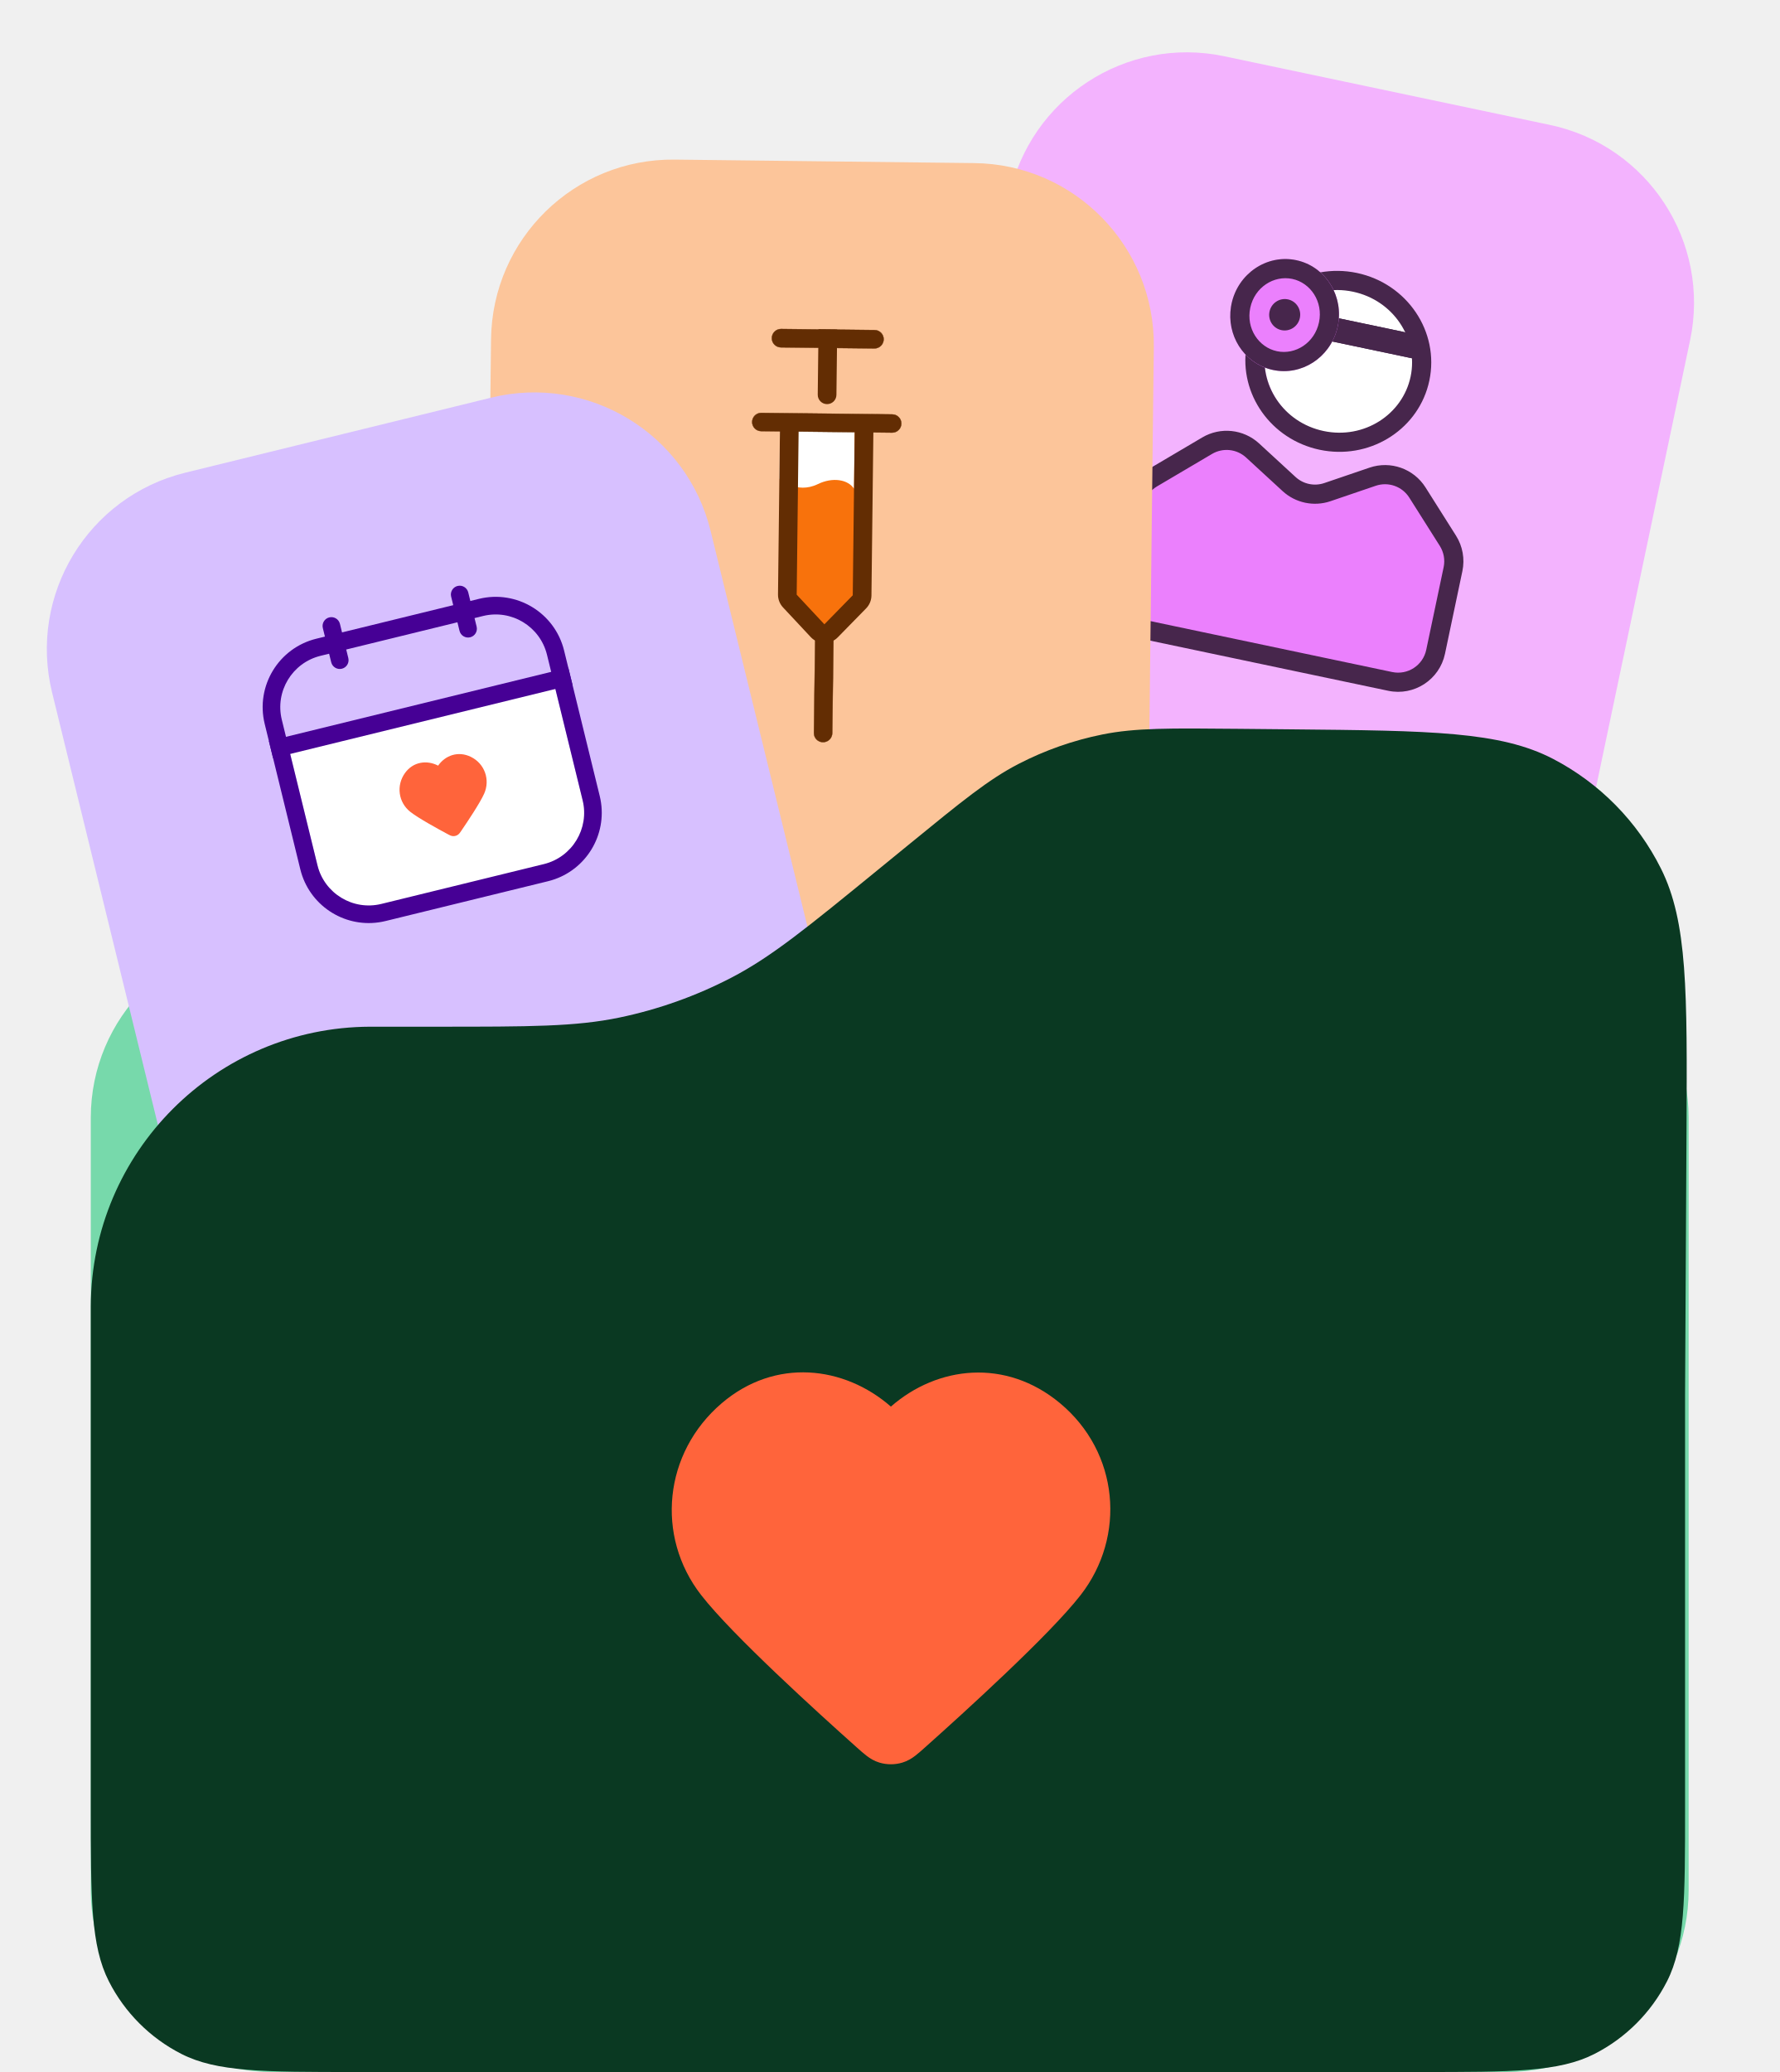
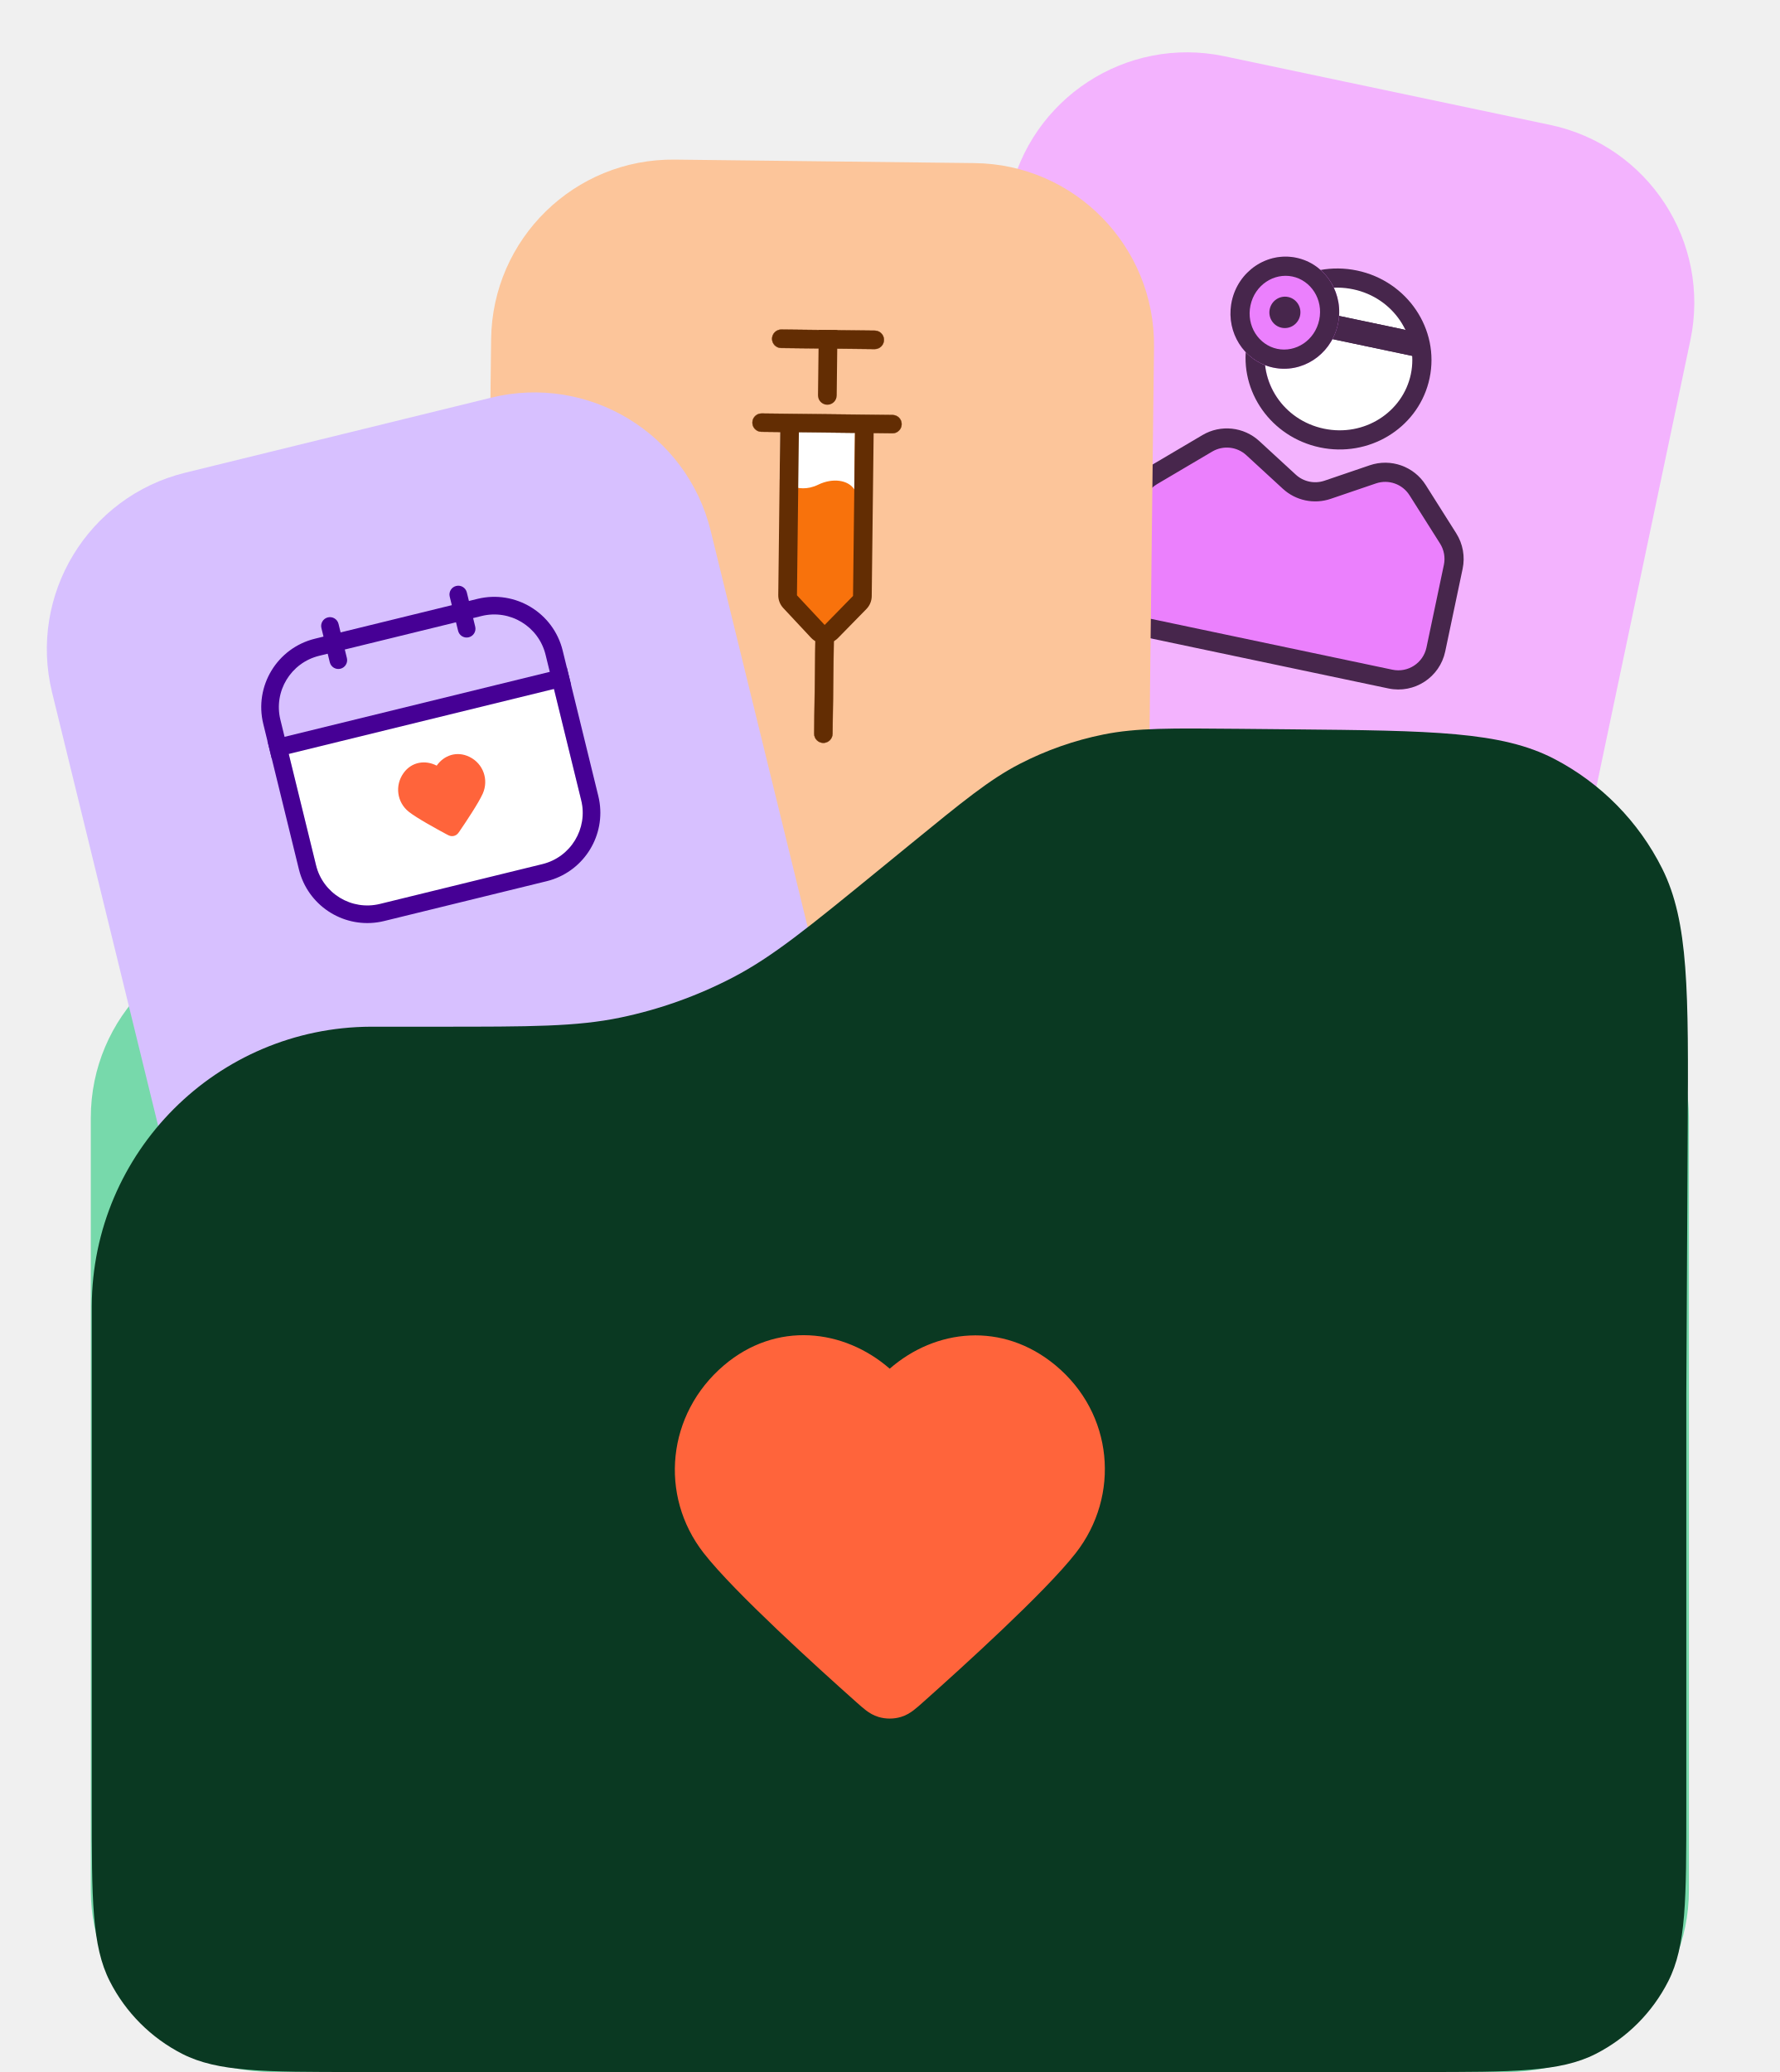
- <svg xmlns="http://www.w3.org/2000/svg" width="621" height="723" fill="none">
-   <path d="M352.204 68.62c7.213-34.275 40.821-56.208 75.067-48.989L540.883 43.58c34.245 7.218 56.16 40.855 48.947 75.13l-47.767 226.994c-7.213 34.275-40.821 56.208-75.067 48.989l-113.612-23.948c-34.246-7.219-56.16-40.856-48.948-75.13L352.204 68.62Z" fill="#F3B3FE" />
-   <circle cx="467.962" cy="124.816" r="26.746" transform="rotate(11.893 467.962 124.816)" fill="#fff" />
-   <path d="m389.784 204.013 5.978-28.385a13.374 13.374 0 0 1 6.29-8.761l19.238-11.352a13.372 13.372 0 0 1 15.848 1.673l12.742 11.716a13.372 13.372 0 0 0 13.364 2.815l15.795-5.381a13.373 13.373 0 0 1 15.616 5.513l10.65 16.849a13.374 13.374 0 0 1 1.782 9.901l-6.074 28.839c-1.522 7.227-8.615 11.852-15.842 10.329l-85.057-17.914c-7.227-1.522-11.852-8.615-10.33-15.842Z" fill="#EB80FD" />
-   <path d="M503.816 197.915a10.04 10.04 0 0 0-1.335-7.428l-10.652-16.847a10.028 10.028 0 0 0-11.711-4.135l-15.794 5.382a16.722 16.722 0 0 1-16.706-3.519l-12.743-11.719a10.033 10.033 0 0 0-11.887-1.256l-19.237 11.353a10.035 10.035 0 0 0-4.717 6.574l-5.978 28.382c-1.142 5.421 2.327 10.74 7.747 11.882l85.058 17.914c5.42 1.142 10.74-2.327 11.881-7.747l6.074-28.836Zm.469 30.214c-1.903 9.034-10.768 14.815-19.802 12.912l-85.058-17.914c-9.034-1.903-14.815-10.769-12.912-19.803l5.978-28.382a16.718 16.718 0 0 1 7.862-10.953l19.237-11.353a16.72 16.72 0 0 1 19.812 2.091l12.74 11.718a10.031 10.031 0 0 0 10.025 2.112l15.794-5.382a16.718 16.718 0 0 1 19.522 6.891l10.648 16.85a16.716 16.716 0 0 1 2.227 12.377l-6.073 28.836Z" fill="#47264C" />
-   <path d="M492.289 131.407c2.789-13.242-5.997-26.647-20.119-29.621s-27.565 5.749-30.355 18.991c-2.789 13.242 5.994 26.649 20.116 29.624l-1.378 6.542-1.624-.385c-16.618-4.362-27.133-20.654-23.657-37.159 3.589-17.037 20.725-27.852 38.276-24.156 17.551 3.696 28.872 20.505 25.284 37.542l-.376 1.579c-4.283 16.121-20.9 26.161-37.903 22.579l1.378-6.542c14.122 2.974 27.569-5.751 30.358-18.994Z" fill="#47264C" />
-   <path d="M432.143 107.96a4.197 4.197 0 0 1 4.971-3.241l52.494 11.056a8.393 8.393 0 0 1 6.483 9.942l-60.707-12.786a4.196 4.196 0 0 1-3.241-4.971Z" fill="#47264C" />
-   <path d="M432.143 107.96a4.197 4.197 0 0 1 4.97-3.241l52.497 11.057.828.217c4.052 1.293 6.548 5.471 5.653 9.722l-60.707-12.785.689-3.272 56.189 11.835a5.025 5.025 0 0 0-3.341-2.446l-52.497-11.056a.852.852 0 0 0-.351 1.667l-.689 3.272a4.197 4.197 0 0 1-3.241-4.97Z" fill="#47264C" />
-   <path d="M466.861 113.846c-2.229 10.583-12.335 17.413-22.574 15.257-10.238-2.156-16.731-12.483-14.502-23.066 2.228-10.582 12.335-17.413 22.574-15.257 10.238 2.157 16.731 12.484 14.502 23.066Z" fill="#EB80FD" />
-   <path d="M460.317 112.469c1.511-7.174-2.913-13.792-9.335-15.145-6.423-1.353-13.144 2.918-14.655 10.092-1.51 7.174 2.917 13.79 9.34 15.143l-1.378 6.543-.951-.224c-9.375-2.493-15.319-11.951-13.735-21.85l.181-.99c2.229-10.582 12.337-17.414 22.576-15.257l.946.226c9.688 2.575 15.713 12.588 13.554 22.84l-.23.979c-2.628 10.02-12.423 16.364-22.341 14.276l1.378-6.543c6.422 1.352 13.139-2.917 14.65-10.09Z" fill="#47264C" />
-   <path d="M449.372 104.955c2.648.558 4.348 3.19 3.779 5.888-.568 2.699-3.184 4.422-5.833 3.864-2.649-.558-4.349-3.19-3.781-5.889.569-2.698 3.186-4.42 5.835-3.863Z" fill="#47264C" stroke="#47264C" />
-   <path d="M31.684 390.038c0-35.026 28.37-63.421 63.367-63.421h430.898c34.997 0 63.367 28.395 63.367 63.421v269.539c0 35.027-28.37 63.421-63.367 63.421H95.051c-34.997 0-63.367-28.394-63.367-63.421V390.038Z" fill="#77D9AB" />
-   <path d="M171.371 118.373c.407-35.024 29.105-63.087 64.099-62.68l104.576 1.217c34.994.407 63.033 29.13 62.626 64.153l-2.83 243.732c-.407 35.025-29.105 63.087-64.099 62.68l-104.576-1.216c-34.994-.407-63.033-29.13-62.626-64.154l2.83-243.732Z" fill="#FCC59A" />
-   <path d="m274.754 209.365.691-58.71 26.09.299-.692 58.71-13.198 12.897-12.891-13.196Z" fill="#F8720C" />
-   <path d="M285.419 168.923c5.142-2.504 10.507-1.649 12.624 1.616l.25-21.253-26.089-.299-.213 18.027s5.917 5.567 13.428 1.909Z" fill="#fff" />
-   <rect x=".055" y=".057" width="39.027" height="6.411" rx="3.205" transform="matrix(.99986 .01146 -.01326 1 269.352 114.702)" fill="#632D03" />
-   <rect x=".055" y=".057" width="39.027" height="6.411" rx="3.205" transform="matrix(.99986 .01146 -.01326 1 269.352 114.702)" stroke="#632D03" stroke-width=".113" />
-   <rect x="-.057" y=".056" width="39.62" height="6.395" rx="3.197" transform="matrix(-.01326 1 -.99986 -.01146 290.984 219.45)" fill="#632D03" />
-   <rect x="-.057" y=".056" width="39.62" height="6.395" rx="3.197" transform="matrix(-.01326 1 -.99986 -.01146 290.984 219.45)" stroke="#632D03" stroke-width=".113" />
-   <rect x=".055" y=".057" width="52.064" height="6.362" rx="3.181" transform="matrix(.99986 .01146 -.01326 1 262.487 143.982)" fill="#632D03" />
-   <rect x=".055" y=".057" width="52.064" height="6.362" rx="3.181" transform="matrix(.99986 .01146 -.01326 1 262.487 143.982)" stroke="#632D03" stroke-width=".113" />
-   <path d="m285.652 114.889 6.523.074-.269 22.832a3.264 3.264 0 0 1-3.3 3.224 3.26 3.26 0 0 1-3.223-3.299l.269-22.831ZM271.515 207.426l.708-60.07 6.522.075-.708 60.07 9.663 10.343 9.904-10.119.708-60.07 6.522.075-.707 60.07a6.53 6.53 0 0 1-1.863 4.49l-9.904 10.115a6.52 6.52 0 0 1-9.426-.108l-9.663-10.34a6.522 6.522 0 0 1-1.756-4.531Z" fill="#632D03" />
-   <path d="M18.177 241.637c-8.327-34.021 12.478-68.358 46.469-76.695l106.726-26.176c33.991-8.337 68.297 12.483 76.624 46.504l52.429 214.209c8.326 34.021-12.479 68.358-46.47 76.695l-106.726 26.177c-33.991 8.337-68.297-12.484-76.624-46.505L18.177 241.637Z" fill="#D7C0FF" />
-   <path d="m98.182 232.192 83.845-20.543 13.618 10.376.865 14.557-101.939 24.976-3.358-19.22 6.97-10.146Z" fill="#D7C0FF" />
-   <path d="m100.908 261.588 92.546-22.675 10.972 44.78c2.424 9.893-3.631 19.877-13.524 22.301l-56.721 13.898c-9.893 2.423-19.877-3.631-22.301-13.524l-10.972-44.78Z" fill="#fff" />
-   <path d="m189.805 301.516 1.463 5.971-56.722 13.897-1.463-5.971 56.722-13.897Zm13.523-22.301-12.434-50.751c-2.424-9.893-12.409-15.947-22.301-13.524l-56.722 13.898c-9.892 2.424-15.947 12.408-13.523 22.301l12.434 50.751c2.424 9.892 12.408 15.947 22.301 13.523l1.463 5.971-1.238.269c-12.363 2.372-24.552-5.019-28.163-17.078l-.334-1.222-12.434-50.751c-3.232-13.191 4.841-26.503 18.031-29.735l56.722-13.897c13.19-3.232 26.503 4.841 29.734 18.031l12.435 50.751.269 1.238c2.372 12.363-5.019 24.552-17.078 28.163l-1.222.334-1.463-5.971c9.892-2.424 15.947-12.408 13.523-22.301Z" fill="#460095" />
-   <path d="m198.327 232.972 1.463 5.97-104.487 25.601-1.463-5.971 104.487-25.6Z" fill="#460095" />
-   <rect x="111.932" y="216.165" width="6.147" height="18.442" rx="3.074" transform="rotate(-13.767 111.932 216.165)" fill="#460095" />
-   <rect x="156.711" y="205.193" width="6.147" height="18.442" rx="3.074" transform="rotate(-13.767 156.711 205.193)" fill="#460095" />
-   <path fill-rule="evenodd" clip-rule="evenodd" d="M152.897 267.162c-3.86-2.016-8.696-1.437-11.574 2.593-3.113 4.36-2.286 10.214 1.823 13.49 1.421 1.134 3.926 2.671 6.412 4.11 2.513 1.455 5.1 2.861 6.742 3.741l.037.019c.269.144.538.288.779.394.272.118.597.229.981.25a2.807 2.807 0 0 0 1.56-.382c.331-.196.568-.445.754-.675.165-.205.337-.458.509-.71l.024-.034a242.474 242.474 0 0 0 4.249-6.434c1.539-2.425 3.05-4.946 3.786-6.608 2.121-4.786.226-10.426-4.637-12.813-4.443-2.182-8.958-.513-11.445 3.059Z" fill="#FF643B" />
-   <path d="M124.304 723h371.152c32.42 0 48.63 0 61.013-6.315a57.906 57.906 0 0 0 25.297-25.319c6.309-12.393 6.309-28.616 6.309-61.063v-143.69l.496-92.126c.261-48.551.392-72.826-8.935-91.453a86.995 86.995 0 0 0-37.613-38.218c-18.468-9.614-42.722-9.85-91.231-10.321l-18.49-.18c-24.042-.233-36.063-.35-47.554 1.964a112.076 112.076 0 0 0-29.293 10.285c-10.417 5.378-19.731 12.986-38.358 28.201l-10.565 8.63c-24.884 20.325-37.326 30.488-51.231 37.719a152.011 152.011 0 0 1-39.102 13.942c-15.341 3.198-31.401 3.198-63.52 3.198h-22.728l-.814.001c-53.74.197-97.255 43.749-97.452 97.534v174.514c0 32.447 0 48.67 6.309 61.063a57.905 57.905 0 0 0 25.297 25.319C75.674 723 91.884 723 124.304 723Z" fill="#0A3922" />
-   <path fill-rule="evenodd" clip-rule="evenodd" d="M310.91 490.816c-16.279-14.219-40.355-17.128-59.051-1.163-20.223 17.268-23.161 46.352-7.169 66.918 5.531 7.113 15.823 17.443 26.14 27.275 10.433 9.943 21.277 19.739 28.179 25.895l.153.136c1.131 1.009 2.262 2.018 3.305 2.808 1.172.888 2.612 1.803 4.448 2.353 2.589.776 5.407.776 7.996 0 1.836-.55 3.275-1.465 4.447-2.353 1.043-.79 2.174-1.799 3.305-2.808l.153-.136c6.903-6.156 17.747-15.952 28.179-25.895 10.317-9.832 20.609-20.162 26.141-27.275 15.93-20.487 13.446-49.795-7.242-66.979-18.905-15.703-42.723-13-58.984 1.224Z" fill="#FF643B" />
+ <svg xmlns="http://www.w3.org/2000/svg" width="640" height="745" viewBox="0 0 640 745" fill="none">
+   <path d="M362.98 70.708C370.414 35.391 405.05 12.79 440.344 20.229L557.432 44.906C592.725 52.344 615.31 87.005 607.877 122.322L558.648 356.224C551.214 391.542 516.578 414.142 481.284 406.704L364.196 382.026C328.903 374.588 306.318 339.928 313.751 304.61L362.98 70.708Z" fill="#F3B3FE" />
+   <circle cx="482.281" cy="127.758" r="27.564" transform="rotate(11.8935 482.281 127.758)" fill="white" />
+   <path d="M401.711 209.379L407.872 180.125C408.669 176.339 411.022 173.063 414.354 171.096L434.181 159.396C439.411 156.31 446.044 157.01 450.514 161.121L463.646 173.196C467.359 176.611 472.643 177.724 477.419 176.097L493.697 170.551C499.73 168.496 506.385 170.845 509.791 176.233L520.766 193.597C522.683 196.629 523.342 200.29 522.603 203.801L516.343 233.522C514.774 240.97 507.465 245.736 500.017 244.168L412.357 225.705C404.908 224.137 400.142 216.827 401.711 209.379Z" fill="#EB80FD" />
+   <path d="M519.231 203.093C519.785 200.46 519.292 197.712 517.855 195.438L506.877 178.075C504.323 174.034 499.333 172.272 494.808 173.814L478.53 179.36C472.561 181.394 465.956 180.002 461.314 175.734L448.181 163.657C444.829 160.574 439.853 160.048 435.93 162.363L416.105 174.063C413.606 175.538 411.841 177.998 411.243 180.838L405.082 210.088C403.906 215.674 407.48 221.157 413.067 222.333L500.727 240.796C506.313 241.972 511.795 238.397 512.971 232.811L519.231 203.093ZM519.715 234.232C517.754 243.542 508.617 249.5 499.306 247.539L411.646 229.076C402.336 227.115 396.378 217.978 398.339 208.668L404.5 179.417C405.497 174.685 408.437 170.588 412.602 168.13L432.428 156.429C438.965 152.572 447.259 153.446 452.846 158.584L465.976 170.661C468.761 173.222 472.726 174.057 476.308 172.837L492.585 167.29C500.126 164.721 508.447 167.658 512.704 174.392L523.678 191.757C526.074 195.548 526.898 200.125 525.974 204.513L519.715 234.232Z" fill="#47264C" />
+   <path d="M507.351 134.551C510.225 120.904 501.17 107.088 486.616 104.023C472.062 100.959 458.208 109.948 455.333 123.595C452.458 137.242 461.51 151.059 476.064 154.125L474.644 160.868L472.97 160.471C455.844 155.976 445.007 139.186 448.59 122.175C452.288 104.617 469.949 93.471 488.036 97.28C506.124 101.09 517.792 118.412 514.094 135.971L513.707 137.598C509.292 154.213 492.167 164.559 474.644 160.868L476.064 154.125C490.618 157.191 504.477 148.198 507.351 134.551Z" fill="#47264C" />
+   <path d="M445.364 110.386C445.856 108.049 448.15 106.554 450.487 107.046L504.587 118.44C509.262 119.425 512.253 124.012 511.268 128.686L448.705 115.509C446.367 115.017 444.872 112.723 445.364 110.386Z" fill="#47264C" />
+   <path d="M445.364 110.386C445.857 108.049 448.15 106.554 450.486 107.046L504.589 118.441L505.443 118.665C509.619 119.997 512.191 124.303 511.269 128.685L448.704 115.508L449.414 112.136L507.323 124.332C506.612 123.084 505.395 122.132 503.879 121.812L449.776 110.417C449.302 110.318 448.836 110.621 448.736 111.096C448.636 111.57 448.94 112.036 449.414 112.136L448.704 115.508C446.367 115.015 444.872 112.722 445.364 110.386Z" fill="#47264C" />
+   <path d="M481.145 116.452C478.848 127.359 468.433 134.398 457.881 132.176C447.329 129.954 440.638 119.311 442.935 108.405C445.232 97.498 455.648 90.459 466.199 92.681C476.751 94.903 483.442 105.546 481.145 116.452Z" fill="#EB80FD" />
+   <path d="M474.401 115.033C475.958 107.639 471.399 100.819 464.78 99.424C458.161 98.03 451.235 102.432 449.678 109.826C448.121 117.219 452.684 124.038 459.302 125.432L457.882 132.175L456.903 131.944C447.241 129.375 441.115 119.627 442.747 109.425L442.934 108.405C445.231 97.499 455.649 90.459 466.2 92.681L467.176 92.914C477.16 95.569 483.369 105.887 481.144 116.453L480.907 117.462C478.199 127.789 468.104 134.327 457.882 132.175L459.302 125.432C465.921 126.825 472.843 122.426 474.401 115.033Z" fill="#47264C" />
+   <path d="M463.122 107.275C465.861 107.851 467.618 110.572 467.031 113.361C466.444 116.151 463.738 117.931 461 117.354C458.261 116.777 456.504 114.057 457.092 111.268C457.679 108.479 460.384 106.698 463.122 107.275Z" fill="#47264C" stroke="#47264C" />
+   <path d="M32.653 401.907C32.653 365.815 61.891 336.556 97.959 336.556H542.041C578.108 336.556 607.347 365.815 607.347 401.907V679.648C607.347 715.74 578.108 744.999 542.041 744.999H97.959C61.891 744.999 32.653 715.74 32.653 679.648V401.907Z" fill="#77D9AB" />
+   <path d="M176.614 121.975C177.033 85.885 206.61 56.969 242.675 57.388L350.45 58.642C386.515 59.061 415.412 88.658 414.992 124.747L412.075 375.896C411.656 411.986 382.08 440.902 346.015 440.483L238.24 439.229C202.175 438.81 173.278 409.213 173.697 373.124L176.614 121.975Z" fill="#FCC59A" />
+   <path d="M283.21 215.968L283.921 155.463L310.809 155.772L310.098 216.277L296.496 229.568L283.21 215.968Z" fill="#F8720C" />
+   <path d="M294.201 174.289C299.5 171.709 305.029 172.59 307.21 175.956L307.468 154.053L280.58 153.744L280.362 172.322C280.362 172.322 286.46 178.059 294.201 174.289Z" fill="white" />
+   <rect x="0.055" y="0.057" width="40.224" height="6.61" rx="3.305" transform="matrix(0.99987 0.0114917 -0.0132315 0.999976 277.641 118.41)" fill="#632D03" />
+   <rect x="0.055" y="0.057" width="40.224" height="6.61" rx="3.305" transform="matrix(0.99987 0.0114917 -0.0132315 0.999976 277.641 118.41)" stroke="#632D03" stroke-width="0.113" />
+   <rect x="-0.057" y="0.056" width="40.836" height="6.594" rx="3.297" transform="matrix(-0.0132316 0.999976 -0.99987 -0.0114917 299.937 226.359)" fill="#632D03" />
+   <rect x="-0.057" y="0.056" width="40.836" height="6.594" rx="3.297" transform="matrix(-0.0132316 0.999976 -0.99987 -0.0114917 299.937 226.359)" stroke="#632D03" stroke-width="0.113" />
+   <rect x="0.055" y="0.057" width="53.66" height="6.56" rx="3.28" transform="matrix(0.99987 0.0114917 -0.0132315 0.999976 270.567 148.585)" fill="#632D03" />
+   <rect x="0.055" y="0.057" width="53.66" height="6.56" rx="3.28" transform="matrix(0.99987 0.0114917 -0.0132315 0.999976 270.567 148.585)" stroke="#632D03" stroke-width="0.113" />
+   <path d="M294.438 118.604L301.16 118.681L300.884 142.211C300.862 144.067 299.34 145.555 297.483 145.533C295.627 145.512 294.14 143.99 294.162 142.133L294.438 118.604Z" fill="#632D03" />
+   <path d="M279.872 213.969L280.6 152.063L287.322 152.14L286.594 214.047L296.553 224.706L306.76 214.278L307.487 152.372L314.209 152.449L313.482 214.356C313.461 216.087 312.774 217.745 311.563 218.982L301.356 229.407C298.676 232.144 294.255 232.093 291.641 229.295L281.682 218.639C280.5 217.374 279.852 215.701 279.872 213.969Z" fill="#632D03" />
+   <path d="M18.733 248.99C10.151 213.934 31.593 178.551 66.624 169.961L176.616 142.988C211.647 134.398 247.002 155.852 255.583 190.908L309.616 411.635C318.198 446.691 296.756 482.073 261.725 490.664L151.733 517.637C116.702 526.227 81.347 504.773 72.766 469.717L18.733 248.99Z" fill="#D7C0FF" />
+   <path d="M100.659 239.257L187.055 218.089L201.088 228.782L201.979 243.781L96.938 269.517L93.478 249.712L100.659 239.257Z" fill="#D7C0FF" />
+   <path d="M103.467 269.547L198.829 246.183L210.135 292.326C212.632 302.519 206.394 312.807 196.2 315.305L137.752 329.625C127.559 332.123 117.27 325.884 114.773 315.69L103.467 269.547Z" fill="white" />
+   <path d="M195.069 310.691L196.577 316.843L138.129 331.163L136.622 325.011L195.069 310.691ZM209.004 287.711L196.192 235.416C193.694 225.222 183.406 218.983 173.212 221.481L114.764 235.801C104.571 238.299 98.332 248.587 100.829 258.781L113.642 311.076C116.14 321.27 126.428 327.509 136.622 325.011L138.129 331.163L136.853 331.441C124.114 333.885 111.555 326.269 107.834 313.843L107.49 312.583L94.677 260.288C91.347 246.697 99.665 232.979 113.257 229.649L171.705 215.329C185.296 211.999 199.014 220.317 202.344 233.909L215.157 286.204L215.434 287.48C217.879 300.219 210.262 312.778 197.837 316.499L196.577 316.843L195.069 310.691C205.263 308.193 211.502 297.905 209.004 287.711Z" fill="#460095" />
+   <path d="M203.851 240.061L205.359 246.213L97.692 272.593L96.185 266.44L203.851 240.061Z" fill="#460095" />
+   <rect x="114.826" y="222.743" width="6.334" height="19.003" rx="3.167" transform="rotate(-13.7669 114.826 222.743)" fill="#460095" />
+   <rect x="160.969" y="211.437" width="6.334" height="19.003" rx="3.167" transform="rotate(-13.7669 160.969 211.437)" fill="#460095" />
+   <path fill-rule="evenodd" clip-rule="evenodd" d="M157.038 275.291C153.061 273.214 148.078 273.811 145.112 277.963C141.904 282.455 142.756 288.488 146.99 291.864C148.455 293.032 151.036 294.616 153.597 296.098C156.187 297.598 158.852 299.047 160.545 299.953L160.582 299.973C160.86 300.122 161.137 300.27 161.386 300.379C161.665 300.501 162 300.615 162.396 300.636C162.955 300.666 163.521 300.527 164.003 300.242C164.345 300.041 164.589 299.785 164.78 299.547C164.951 299.336 165.128 299.076 165.305 298.816L165.329 298.781C166.411 297.195 168.105 294.678 169.708 292.151C171.294 289.652 172.85 287.054 173.609 285.342C175.795 280.41 173.842 274.599 168.832 272.139C164.253 269.891 159.6 271.611 157.038 275.291Z" fill="#FF643B" />
+   <path d="M128.449 745H510.957C544.369 745 561.075 745 573.836 738.494C585.061 732.77 594.188 723.637 599.908 712.404C606.41 699.634 606.41 682.917 606.41 649.482V501.421L606.921 406.491C607.19 356.463 607.325 331.449 597.713 312.255C589.257 295.372 575.691 281.59 558.949 272.875C539.916 262.968 514.919 262.725 464.927 262.239L445.871 262.054C421.093 261.814 408.704 261.693 396.862 264.078C386.356 266.193 376.196 269.76 366.672 274.676C355.936 280.217 346.337 288.057 327.141 303.735L316.252 312.627C290.607 333.571 277.784 344.043 263.454 351.494C250.74 358.103 237.181 362.937 223.155 365.861C207.345 369.156 190.794 369.156 157.692 369.156H134.269C133.833 369.156 133.614 369.156 133.43 369.156C78.046 369.359 33.199 414.237 32.996 469.659C32.996 469.788 32.996 469.933 32.996 470.157V470.499V649.482C32.996 682.917 32.996 699.634 39.498 712.404C45.218 723.637 54.344 732.77 65.57 738.494C78.331 745 95.037 745 128.449 745Z" fill="#0A3922" />
+   <path fill-rule="evenodd" clip-rule="evenodd" d="M319.95 492.122C303.503 477.79 279.179 474.857 260.29 490.95C239.857 508.357 236.889 537.673 253.046 558.403C258.635 565.574 269.033 575.986 279.457 585.897C289.997 595.92 300.953 605.794 307.926 611.999L308.081 612.136C309.224 613.153 310.366 614.17 311.42 614.967C312.604 615.862 314.058 616.784 315.913 617.339C318.529 618.121 321.376 618.121 323.992 617.339C325.847 616.784 327.301 615.862 328.485 614.967C329.539 614.17 330.682 613.153 331.824 612.136L331.979 611.999C338.953 605.794 349.909 595.92 360.449 585.897C370.872 575.986 381.271 565.574 386.859 558.403C402.954 537.752 400.444 508.21 379.543 490.888C360.443 475.06 336.379 477.785 319.95 492.122Z" fill="#FF643B" />
</svg>
